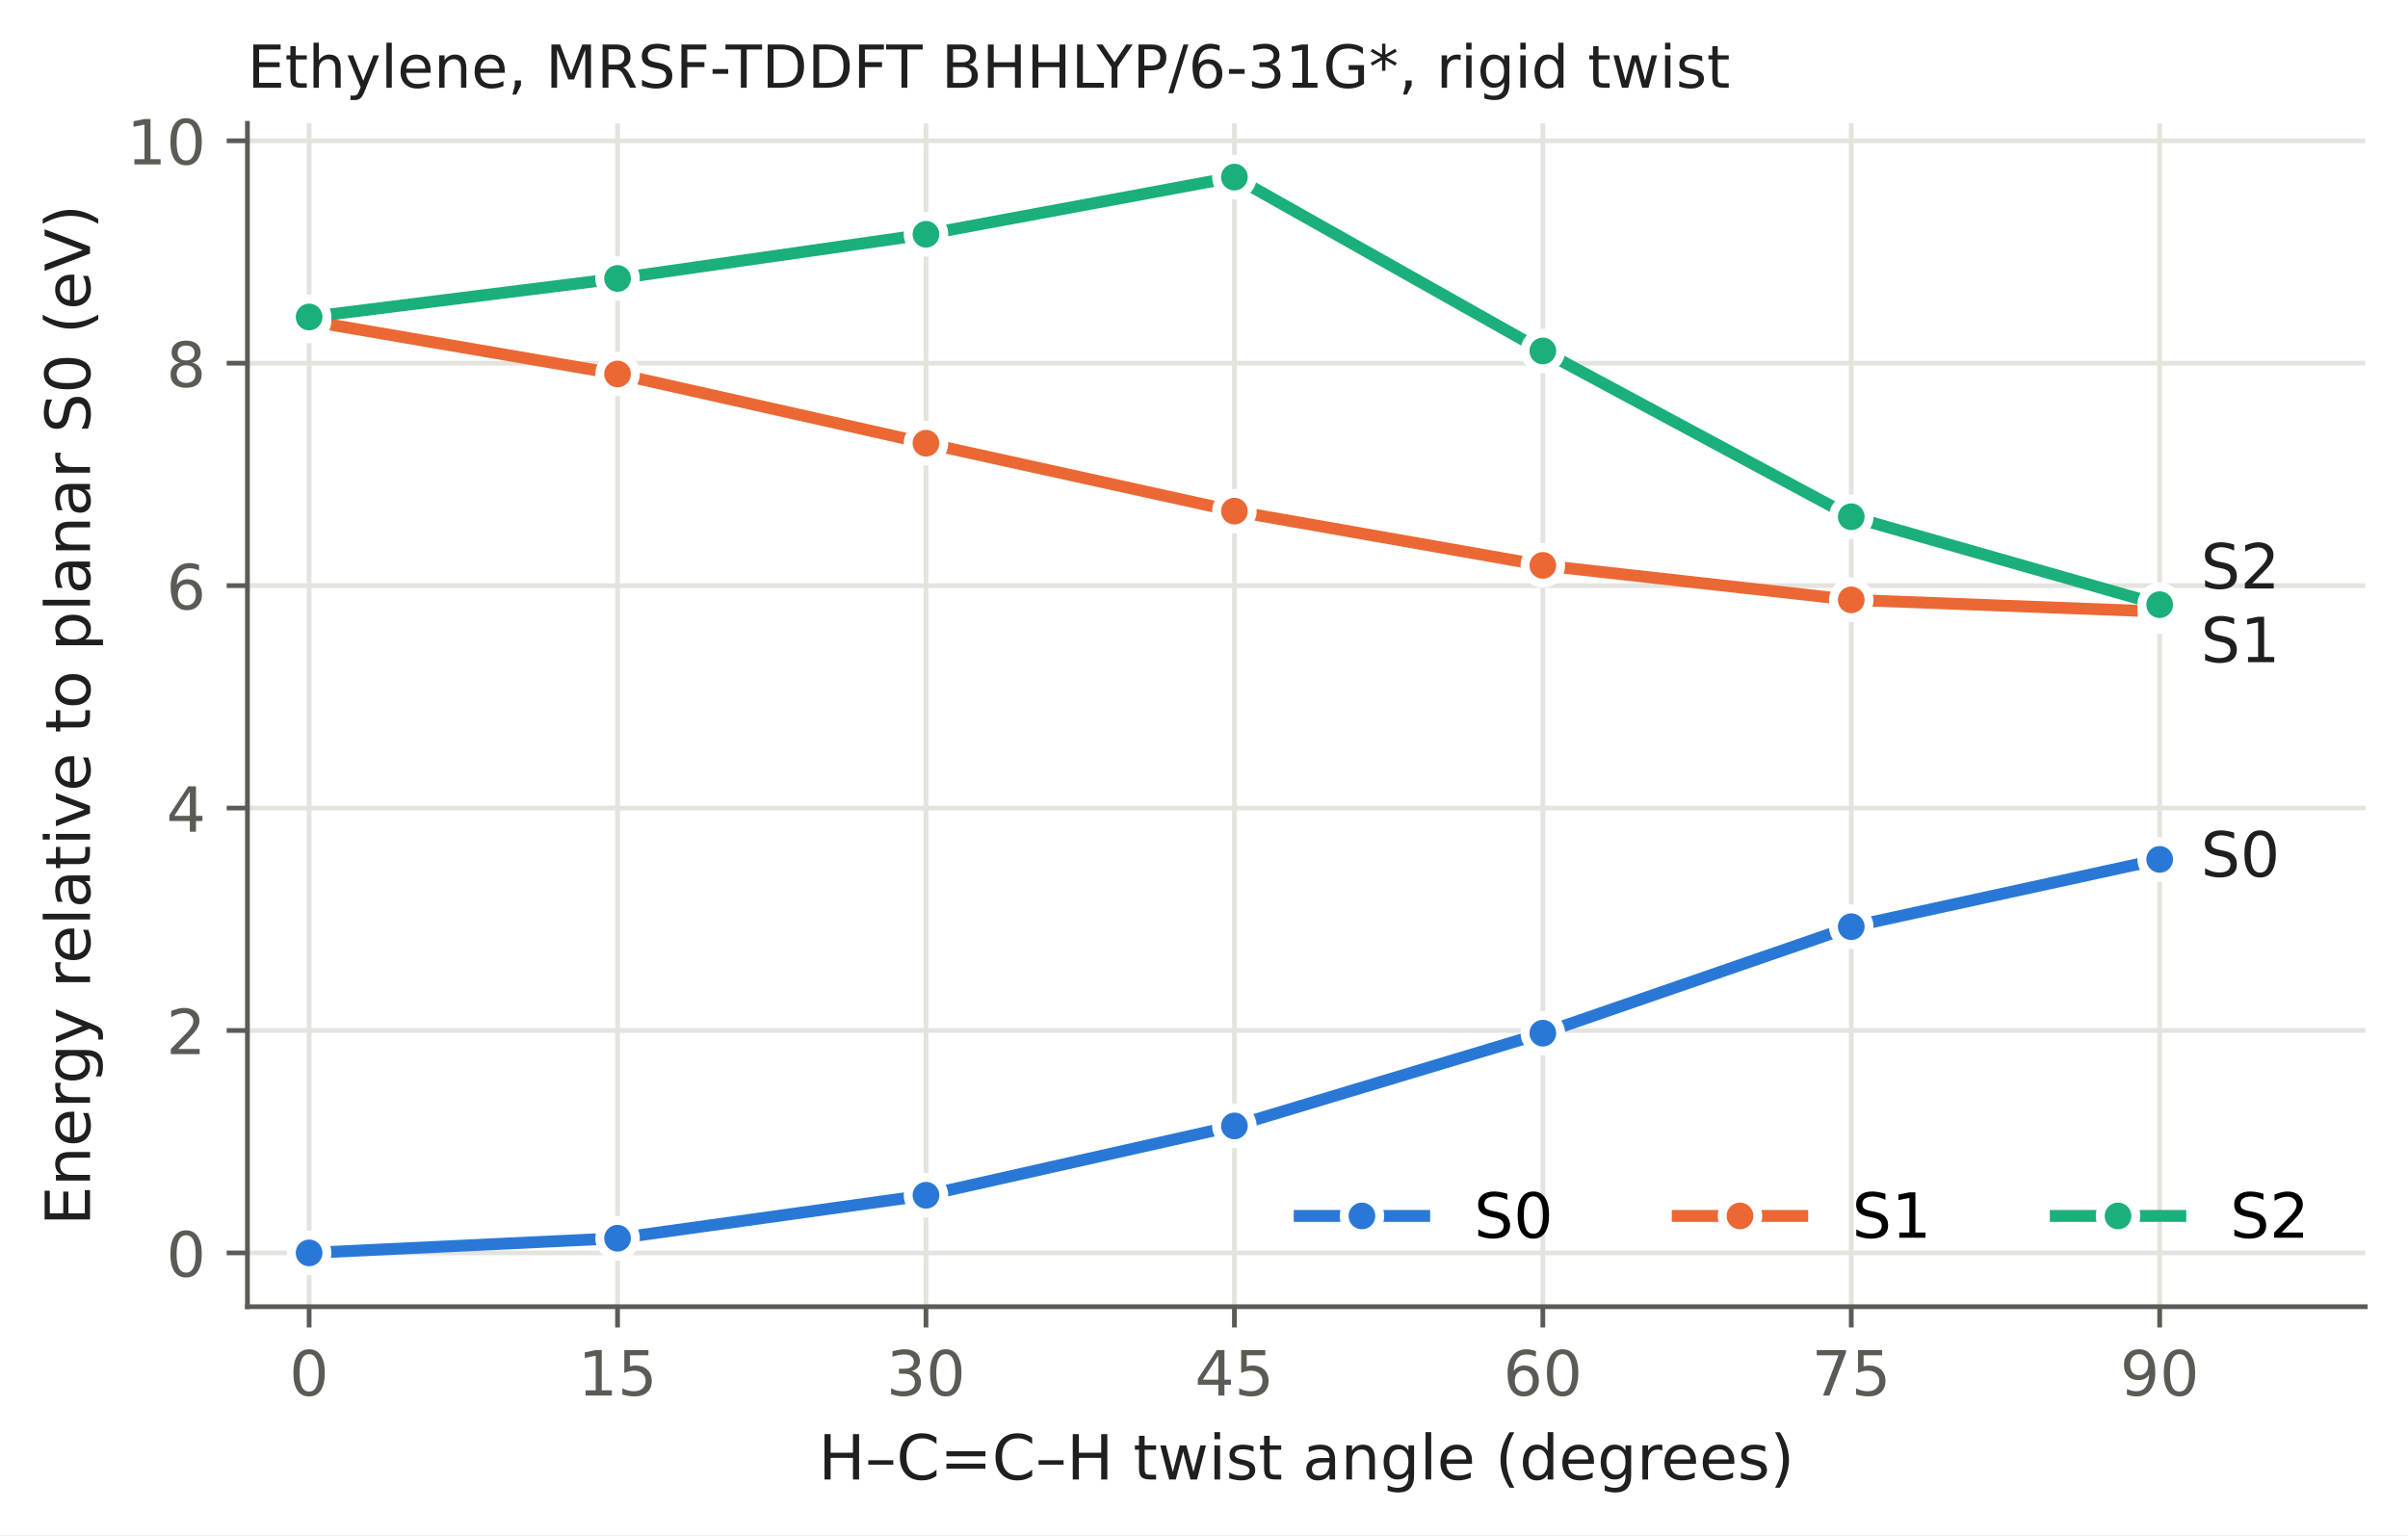
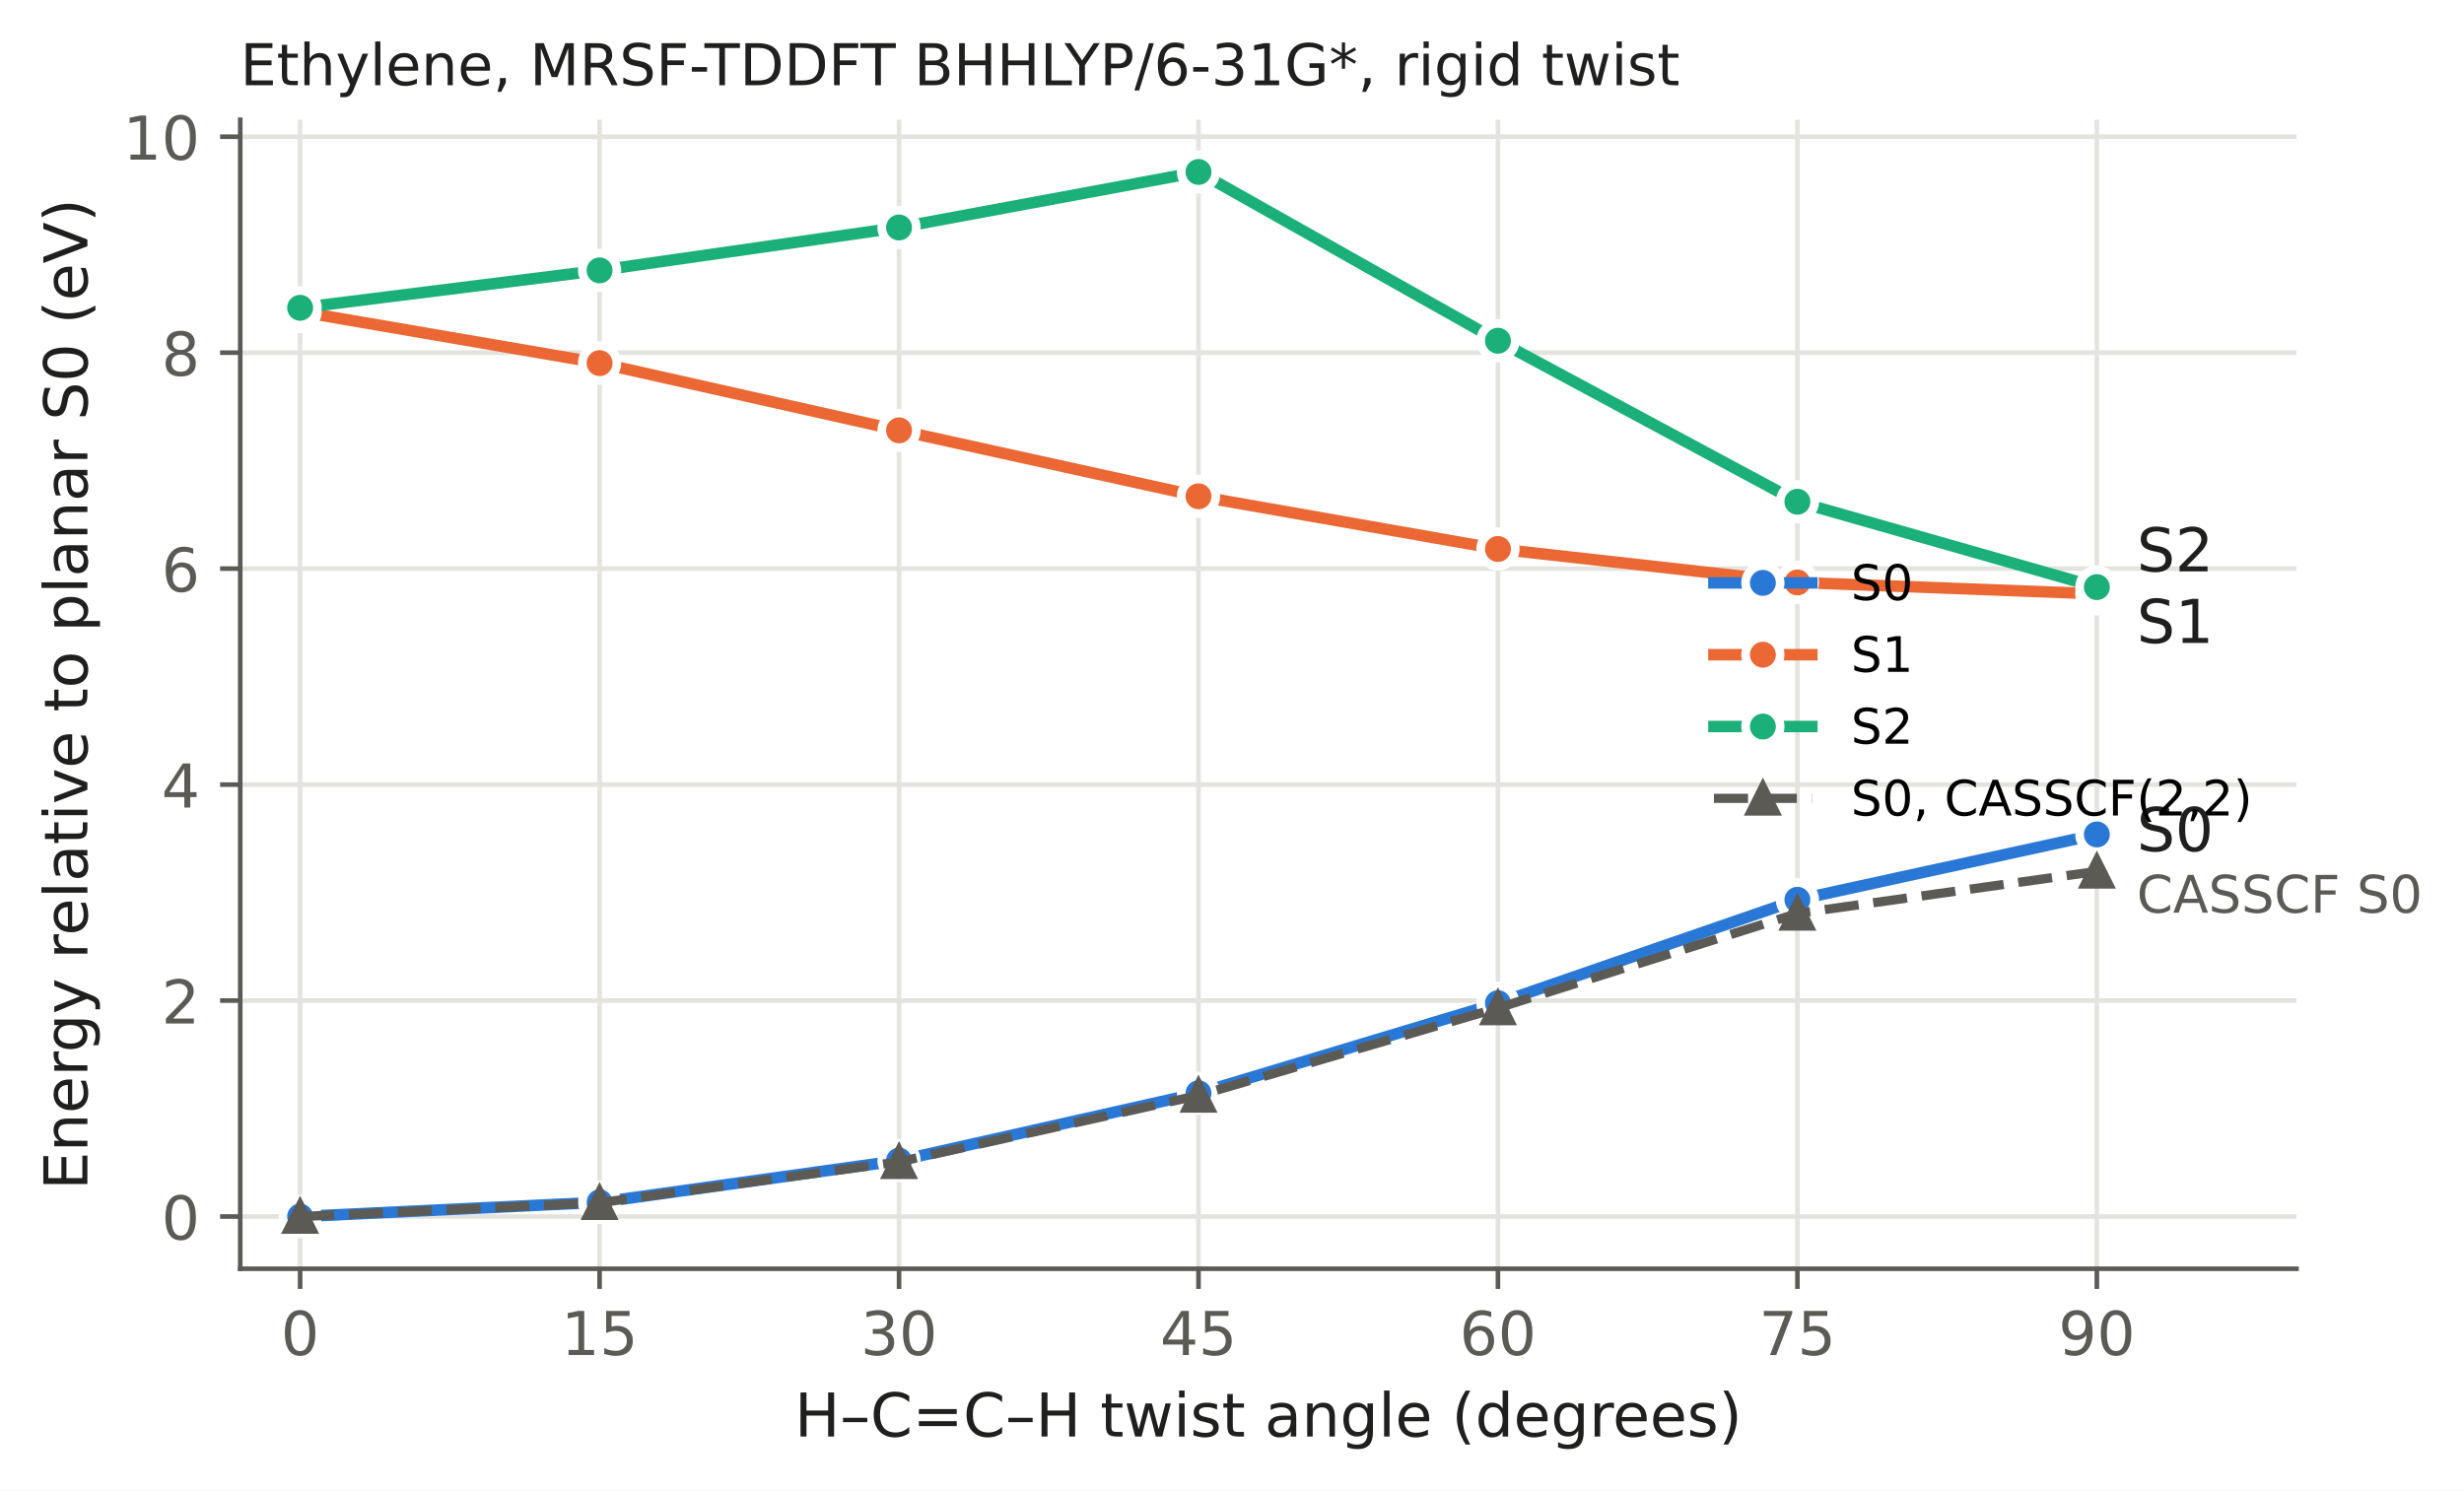
- <svg xmlns="http://www.w3.org/2000/svg" xmlns:xlink="http://www.w3.org/1999/xlink" width="406.043pt" height="258.906pt" viewBox="0 0 406.043 258.906" version="1.1">
+ <svg xmlns="http://www.w3.org/2000/svg" xmlns:xlink="http://www.w3.org/1999/xlink" width="427.935pt" height="258.906pt" viewBox="0 0 427.935 258.906" version="1.1">
  <defs>
    <style type="text/css">*{stroke-linejoin: round; stroke-linecap: butt}</style>
  </defs>
  <g id="figure_1">
    <g id="patch_1">
-       <path d="M 0 258.906  L 406.043 258.906  L 406.043 0  L 0 0  z " style="fill: #ffffff" />
+       <path d="M 0 258.906  L 427.935 258.906  L 427.935 0  L 0 0  z " style="fill: #ffffff" />
    </g>
    <g id="axes_1">
      <g id="patch_2">
        <path d="M 41.723 220.382  L 398.843 220.382  L 398.843 20.798  L 41.723 20.798  z " style="fill: #ffffff" />
      </g>
      <g id="matplotlib.axis_1">
        <g id="xtick_1">
          <g id="line2d_1">
-             <path d="M 52.125 220.382  L 52.125 20.798  " clip-path="url(#pebb0c993bb)" style="fill: none; stroke: #e4e3de; stroke-width: 0.8; stroke-linecap: square" />
+             <path d="M 52.125 220.382  L 52.125 20.798  " clip-path="url(#p4d88da8d4f)" style="fill: none; stroke: #e4e3de; stroke-width: 0.8; stroke-linecap: square" />
          </g>
          <g id="line2d_2">
            <defs>
-               <path id="m3ab6d90d49" d="M 0 0  L 0 3.5  " style="stroke: #5b5a55; stroke-width: 0.8" />
+               <path id="m3a9390540a" d="M 0 0  L 0 3.5  " style="stroke: #5b5a55; stroke-width: 0.8" />
            </defs>
            <g>
-               <use xlink:href="#m3ab6d90d49" x="52.125" y="220.382" style="fill: #5b5a55; stroke: #5b5a55; stroke-width: 0.8" />
+               <use xlink:href="#m3a9390540a" x="52.125" y="220.382" style="fill: #5b5a55; stroke: #5b5a55; stroke-width: 0.8" />
            </g>
          </g>
          <g id="text_1">
            <text style="font-size: 10.5px; font-family: 'DejaVu Sans', 'Bitstream Vera Sans', 'Computer Modern Sans Serif', 'Lucida Grande', 'Verdana', 'Geneva', 'Lucid', 'Arial', 'Helvetica', 'Avant Garde', sans-serif; text-anchor: middle; fill: #5b5a55" x="52.125" y="235.361" transform="rotate(-0 52.12483 235.3608)">0</text>
          </g>
        </g>
        <g id="xtick_2">
          <g id="line2d_3">
-             <path d="M 104.133 220.382  L 104.133 20.798  " clip-path="url(#pebb0c993bb)" style="fill: none; stroke: #e4e3de; stroke-width: 0.8; stroke-linecap: square" />
+             <path d="M 104.133 220.382  L 104.133 20.798  " clip-path="url(#p4d88da8d4f)" style="fill: none; stroke: #e4e3de; stroke-width: 0.8; stroke-linecap: square" />
          </g>
          <g id="line2d_4">
            <g>
-               <use xlink:href="#m3ab6d90d49" x="104.133" y="220.382" style="fill: #5b5a55; stroke: #5b5a55; stroke-width: 0.8" />
+               <use xlink:href="#m3a9390540a" x="104.133" y="220.382" style="fill: #5b5a55; stroke: #5b5a55; stroke-width: 0.8" />
            </g>
          </g>
          <g id="text_2">
            <text style="font-size: 10.5px; font-family: 'DejaVu Sans', 'Bitstream Vera Sans', 'Computer Modern Sans Serif', 'Lucida Grande', 'Verdana', 'Geneva', 'Lucid', 'Arial', 'Helvetica', 'Avant Garde', sans-serif; text-anchor: middle; fill: #5b5a55" x="104.133" y="235.361" transform="rotate(-0 104.1326 235.3608)">15</text>
          </g>
        </g>
        <g id="xtick_3">
          <g id="line2d_5">
-             <path d="M 156.14 220.382  L 156.14 20.798  " clip-path="url(#pebb0c993bb)" style="fill: none; stroke: #e4e3de; stroke-width: 0.8; stroke-linecap: square" />
+             <path d="M 156.14 220.382  L 156.14 20.798  " clip-path="url(#p4d88da8d4f)" style="fill: none; stroke: #e4e3de; stroke-width: 0.8; stroke-linecap: square" />
          </g>
          <g id="line2d_6">
            <g>
-               <use xlink:href="#m3ab6d90d49" x="156.14" y="220.382" style="fill: #5b5a55; stroke: #5b5a55; stroke-width: 0.8" />
+               <use xlink:href="#m3a9390540a" x="156.14" y="220.382" style="fill: #5b5a55; stroke: #5b5a55; stroke-width: 0.8" />
            </g>
          </g>
          <g id="text_3">
            <text style="font-size: 10.5px; font-family: 'DejaVu Sans', 'Bitstream Vera Sans', 'Computer Modern Sans Serif', 'Lucida Grande', 'Verdana', 'Geneva', 'Lucid', 'Arial', 'Helvetica', 'Avant Garde', sans-serif; text-anchor: middle; fill: #5b5a55" x="156.14" y="235.361" transform="rotate(-0 156.1404 235.3608)">30</text>
          </g>
        </g>
        <g id="xtick_4">
          <g id="line2d_7">
-             <path d="M 208.148 220.382  L 208.148 20.798  " clip-path="url(#pebb0c993bb)" style="fill: none; stroke: #e4e3de; stroke-width: 0.8; stroke-linecap: square" />
+             <path d="M 208.148 220.382  L 208.148 20.798  " clip-path="url(#p4d88da8d4f)" style="fill: none; stroke: #e4e3de; stroke-width: 0.8; stroke-linecap: square" />
          </g>
          <g id="line2d_8">
            <g>
-               <use xlink:href="#m3ab6d90d49" x="208.148" y="220.382" style="fill: #5b5a55; stroke: #5b5a55; stroke-width: 0.8" />
+               <use xlink:href="#m3a9390540a" x="208.148" y="220.382" style="fill: #5b5a55; stroke: #5b5a55; stroke-width: 0.8" />
            </g>
          </g>
          <g id="text_4">
            <text style="font-size: 10.5px; font-family: 'DejaVu Sans', 'Bitstream Vera Sans', 'Computer Modern Sans Serif', 'Lucida Grande', 'Verdana', 'Geneva', 'Lucid', 'Arial', 'Helvetica', 'Avant Garde', sans-serif; text-anchor: middle; fill: #5b5a55" x="208.148" y="235.361" transform="rotate(-0 208.1481 235.3608)">45</text>
          </g>
        </g>
        <g id="xtick_5">
          <g id="line2d_9">
-             <path d="M 260.156 220.382  L 260.156 20.798  " clip-path="url(#pebb0c993bb)" style="fill: none; stroke: #e4e3de; stroke-width: 0.8; stroke-linecap: square" />
+             <path d="M 260.156 220.382  L 260.156 20.798  " clip-path="url(#p4d88da8d4f)" style="fill: none; stroke: #e4e3de; stroke-width: 0.8; stroke-linecap: square" />
          </g>
          <g id="line2d_10">
            <g>
-               <use xlink:href="#m3ab6d90d49" x="260.156" y="220.382" style="fill: #5b5a55; stroke: #5b5a55; stroke-width: 0.8" />
+               <use xlink:href="#m3a9390540a" x="260.156" y="220.382" style="fill: #5b5a55; stroke: #5b5a55; stroke-width: 0.8" />
            </g>
          </g>
          <g id="text_5">
            <text style="font-size: 10.5px; font-family: 'DejaVu Sans', 'Bitstream Vera Sans', 'Computer Modern Sans Serif', 'Lucida Grande', 'Verdana', 'Geneva', 'Lucid', 'Arial', 'Helvetica', 'Avant Garde', sans-serif; text-anchor: middle; fill: #5b5a55" x="260.156" y="235.361" transform="rotate(-0 260.1559 235.3608)">60</text>
          </g>
        </g>
        <g id="xtick_6">
          <g id="line2d_11">
-             <path d="M 312.164 220.382  L 312.164 20.798  " clip-path="url(#pebb0c993bb)" style="fill: none; stroke: #e4e3de; stroke-width: 0.8; stroke-linecap: square" />
+             <path d="M 312.164 220.382  L 312.164 20.798  " clip-path="url(#p4d88da8d4f)" style="fill: none; stroke: #e4e3de; stroke-width: 0.8; stroke-linecap: square" />
          </g>
          <g id="line2d_12">
            <g>
-               <use xlink:href="#m3ab6d90d49" x="312.164" y="220.382" style="fill: #5b5a55; stroke: #5b5a55; stroke-width: 0.8" />
+               <use xlink:href="#m3a9390540a" x="312.164" y="220.382" style="fill: #5b5a55; stroke: #5b5a55; stroke-width: 0.8" />
            </g>
          </g>
          <g id="text_6">
            <text style="font-size: 10.5px; font-family: 'DejaVu Sans', 'Bitstream Vera Sans', 'Computer Modern Sans Serif', 'Lucida Grande', 'Verdana', 'Geneva', 'Lucid', 'Arial', 'Helvetica', 'Avant Garde', sans-serif; text-anchor: middle; fill: #5b5a55" x="312.164" y="235.361" transform="rotate(-0 312.1637 235.3608)">75</text>
          </g>
        </g>
        <g id="xtick_7">
          <g id="line2d_13">
-             <path d="M 364.171 220.382  L 364.171 20.798  " clip-path="url(#pebb0c993bb)" style="fill: none; stroke: #e4e3de; stroke-width: 0.8; stroke-linecap: square" />
+             <path d="M 364.171 220.382  L 364.171 20.798  " clip-path="url(#p4d88da8d4f)" style="fill: none; stroke: #e4e3de; stroke-width: 0.8; stroke-linecap: square" />
          </g>
          <g id="line2d_14">
            <g>
-               <use xlink:href="#m3ab6d90d49" x="364.171" y="220.382" style="fill: #5b5a55; stroke: #5b5a55; stroke-width: 0.8" />
+               <use xlink:href="#m3a9390540a" x="364.171" y="220.382" style="fill: #5b5a55; stroke: #5b5a55; stroke-width: 0.8" />
            </g>
          </g>
          <g id="text_7">
            <text style="font-size: 10.5px; font-family: 'DejaVu Sans', 'Bitstream Vera Sans', 'Computer Modern Sans Serif', 'Lucida Grande', 'Verdana', 'Geneva', 'Lucid', 'Arial', 'Helvetica', 'Avant Garde', sans-serif; text-anchor: middle; fill: #5b5a55" x="364.171" y="235.361" transform="rotate(-0 364.1714 235.3608)">90</text>
          </g>
        </g>
        <g id="text_8">
          <text style="font-size: 10.5px; font-family: 'DejaVu Sans', 'Bitstream Vera Sans', 'Computer Modern Sans Serif', 'Lucida Grande', 'Verdana', 'Geneva', 'Lucid', 'Arial', 'Helvetica', 'Avant Garde', sans-serif; text-anchor: middle; fill: #1f1f1e" x="220.283" y="249.523" transform="rotate(-0 220.2833 249.5228)">H–C=C–H twist angle (degrees)</text>
        </g>
      </g>
      <g id="matplotlib.axis_2">
        <g id="ytick_1">
          <g id="line2d_15">
-             <path d="M 41.723 211.31  L 398.843 211.31  " clip-path="url(#pebb0c993bb)" style="fill: none; stroke: #e4e3de; stroke-width: 0.8; stroke-linecap: square" />
+             <path d="M 41.723 211.31  L 398.843 211.31  " clip-path="url(#p4d88da8d4f)" style="fill: none; stroke: #e4e3de; stroke-width: 0.8; stroke-linecap: square" />
          </g>
          <g id="line2d_16">
            <defs>
-               <path id="m9dcf6c13ed" d="M 0 0  L -3.5 0  " style="stroke: #5b5a55; stroke-width: 0.8" />
+               <path id="m68ca006283" d="M 0 0  L -3.5 0  " style="stroke: #5b5a55; stroke-width: 0.8" />
            </defs>
            <g>
-               <use xlink:href="#m9dcf6c13ed" x="41.723" y="211.31" style="fill: #5b5a55; stroke: #5b5a55; stroke-width: 0.8" />
+               <use xlink:href="#m68ca006283" x="41.723" y="211.31" style="fill: #5b5a55; stroke: #5b5a55; stroke-width: 0.8" />
            </g>
          </g>
          <g id="text_9">
            <text style="font-size: 10.5px; font-family: 'DejaVu Sans', 'Bitstream Vera Sans', 'Computer Modern Sans Serif', 'Lucida Grande', 'Verdana', 'Geneva', 'Lucid', 'Arial', 'Helvetica', 'Avant Garde', sans-serif; text-anchor: end; fill: #5b5a55" x="34.723" y="215.3" transform="rotate(-0 34.72328 215.2996)">0</text>
          </g>
        </g>
        <g id="ytick_2">
          <g id="line2d_17">
-             <path d="M 41.723 173.797  L 398.843 173.797  " clip-path="url(#pebb0c993bb)" style="fill: none; stroke: #e4e3de; stroke-width: 0.8; stroke-linecap: square" />
+             <path d="M 41.723 173.797  L 398.843 173.797  " clip-path="url(#p4d88da8d4f)" style="fill: none; stroke: #e4e3de; stroke-width: 0.8; stroke-linecap: square" />
          </g>
          <g id="line2d_18">
            <g>
-               <use xlink:href="#m9dcf6c13ed" x="41.723" y="173.797" style="fill: #5b5a55; stroke: #5b5a55; stroke-width: 0.8" />
+               <use xlink:href="#m68ca006283" x="41.723" y="173.797" style="fill: #5b5a55; stroke: #5b5a55; stroke-width: 0.8" />
            </g>
          </g>
          <g id="text_10">
            <text style="font-size: 10.5px; font-family: 'DejaVu Sans', 'Bitstream Vera Sans', 'Computer Modern Sans Serif', 'Lucida Grande', 'Verdana', 'Geneva', 'Lucid', 'Arial', 'Helvetica', 'Avant Garde', sans-serif; text-anchor: end; fill: #5b5a55" x="34.723" y="177.786" transform="rotate(-0 34.72328 177.7862)">2</text>
          </g>
        </g>
        <g id="ytick_3">
          <g id="line2d_19">
-             <path d="M 41.723 136.284  L 398.843 136.284  " clip-path="url(#pebb0c993bb)" style="fill: none; stroke: #e4e3de; stroke-width: 0.8; stroke-linecap: square" />
+             <path d="M 41.723 136.284  L 398.843 136.284  " clip-path="url(#p4d88da8d4f)" style="fill: none; stroke: #e4e3de; stroke-width: 0.8; stroke-linecap: square" />
          </g>
          <g id="line2d_20">
            <g>
-               <use xlink:href="#m9dcf6c13ed" x="41.723" y="136.284" style="fill: #5b5a55; stroke: #5b5a55; stroke-width: 0.8" />
+               <use xlink:href="#m68ca006283" x="41.723" y="136.284" style="fill: #5b5a55; stroke: #5b5a55; stroke-width: 0.8" />
            </g>
          </g>
          <g id="text_11">
            <text style="font-size: 10.5px; font-family: 'DejaVu Sans', 'Bitstream Vera Sans', 'Computer Modern Sans Serif', 'Lucida Grande', 'Verdana', 'Geneva', 'Lucid', 'Arial', 'Helvetica', 'Avant Garde', sans-serif; text-anchor: end; fill: #5b5a55" x="34.723" y="140.273" transform="rotate(-0 34.72328 140.2727)">4</text>
          </g>
        </g>
        <g id="ytick_4">
          <g id="line2d_21">
-             <path d="M 41.723 98.77  L 398.843 98.77  " clip-path="url(#pebb0c993bb)" style="fill: none; stroke: #e4e3de; stroke-width: 0.8; stroke-linecap: square" />
+             <path d="M 41.723 98.77  L 398.843 98.77  " clip-path="url(#p4d88da8d4f)" style="fill: none; stroke: #e4e3de; stroke-width: 0.8; stroke-linecap: square" />
          </g>
          <g id="line2d_22">
            <g>
-               <use xlink:href="#m9dcf6c13ed" x="41.723" y="98.77" style="fill: #5b5a55; stroke: #5b5a55; stroke-width: 0.8" />
+               <use xlink:href="#m68ca006283" x="41.723" y="98.77" style="fill: #5b5a55; stroke: #5b5a55; stroke-width: 0.8" />
            </g>
          </g>
          <g id="text_12">
            <text style="font-size: 10.5px; font-family: 'DejaVu Sans', 'Bitstream Vera Sans', 'Computer Modern Sans Serif', 'Lucida Grande', 'Verdana', 'Geneva', 'Lucid', 'Arial', 'Helvetica', 'Avant Garde', sans-serif; text-anchor: end; fill: #5b5a55" x="34.723" y="102.759" transform="rotate(-0 34.72328 102.7592)">6</text>
          </g>
        </g>
        <g id="ytick_5">
          <g id="line2d_23">
-             <path d="M 41.723 61.257  L 398.843 61.257  " clip-path="url(#pebb0c993bb)" style="fill: none; stroke: #e4e3de; stroke-width: 0.8; stroke-linecap: square" />
+             <path d="M 41.723 61.257  L 398.843 61.257  " clip-path="url(#p4d88da8d4f)" style="fill: none; stroke: #e4e3de; stroke-width: 0.8; stroke-linecap: square" />
          </g>
          <g id="line2d_24">
            <g>
-               <use xlink:href="#m9dcf6c13ed" x="41.723" y="61.257" style="fill: #5b5a55; stroke: #5b5a55; stroke-width: 0.8" />
+               <use xlink:href="#m68ca006283" x="41.723" y="61.257" style="fill: #5b5a55; stroke: #5b5a55; stroke-width: 0.8" />
            </g>
          </g>
          <g id="text_13">
            <text style="font-size: 10.5px; font-family: 'DejaVu Sans', 'Bitstream Vera Sans', 'Computer Modern Sans Serif', 'Lucida Grande', 'Verdana', 'Geneva', 'Lucid', 'Arial', 'Helvetica', 'Avant Garde', sans-serif; text-anchor: end; fill: #5b5a55" x="34.723" y="65.246" transform="rotate(-0 34.72328 65.24577)">8</text>
          </g>
        </g>
        <g id="ytick_6">
          <g id="line2d_25">
-             <path d="M 41.723 23.743  L 398.843 23.743  " clip-path="url(#pebb0c993bb)" style="fill: none; stroke: #e4e3de; stroke-width: 0.8; stroke-linecap: square" />
+             <path d="M 41.723 23.743  L 398.843 23.743  " clip-path="url(#p4d88da8d4f)" style="fill: none; stroke: #e4e3de; stroke-width: 0.8; stroke-linecap: square" />
          </g>
          <g id="line2d_26">
            <g>
-               <use xlink:href="#m9dcf6c13ed" x="41.723" y="23.743" style="fill: #5b5a55; stroke: #5b5a55; stroke-width: 0.8" />
+               <use xlink:href="#m68ca006283" x="41.723" y="23.743" style="fill: #5b5a55; stroke: #5b5a55; stroke-width: 0.8" />
            </g>
          </g>
          <g id="text_14">
            <text style="font-size: 10.5px; font-family: 'DejaVu Sans', 'Bitstream Vera Sans', 'Computer Modern Sans Serif', 'Lucida Grande', 'Verdana', 'Geneva', 'Lucid', 'Arial', 'Helvetica', 'Avant Garde', sans-serif; text-anchor: end; fill: #5b5a55" x="34.723" y="27.732" transform="rotate(-0 34.72328 27.73231)">10</text>
          </g>
        </g>
        <g id="text_15">
          <text style="font-size: 10.5px; font-family: 'DejaVu Sans', 'Bitstream Vera Sans', 'Computer Modern Sans Serif', 'Lucida Grande', 'Verdana', 'Geneva', 'Lucid', 'Arial', 'Helvetica', 'Avant Garde', sans-serif; text-anchor: middle; fill: #1f1f1e" x="15.178" y="120.59" transform="rotate(-90 15.17836 120.5904)">Energy relative to planar S0 (eV)</text>
        </g>
      </g>
      <g id="line2d_27">
-         <path d="M 52.125 211.31  L 104.133 208.838  L 156.14 201.587  L 208.148 189.895  L 260.156 174.248  L 312.164 156.291  L 364.171 144.943  " clip-path="url(#pebb0c993bb)" style="fill: none; stroke: #2a78d6; stroke-width: 2; stroke-linecap: square" />
+         <path d="M 52.125 211.31  L 104.133 208.838  L 156.14 201.587  L 208.148 189.895  L 260.156 174.248  L 312.164 156.291  L 364.171 144.943  " clip-path="url(#p4d88da8d4f)" style="fill: none; stroke: #2a78d6; stroke-width: 2; stroke-linecap: square" />
        <defs>
-           <path id="m8911233e7a" d="M 0 3  C 0.796 3 1.559 2.684 2.121 2.121  C 2.684 1.559 3 0.796 3 0  C 3 -0.796 2.684 -1.559 2.121 -2.121  C 1.559 -2.684 0.796 -3 0 -3  C -0.796 -3 -1.559 -2.684 -2.121 -2.121  C -2.684 -1.559 -3 -0.796 -3 0  C -3 0.796 -2.684 1.559 -2.121 2.121  C -1.559 2.684 -0.796 3 0 3  z " style="stroke: #ffffff; stroke-width: 1.5" />
+           <path id="me220d3ba60" d="M 0 3  C 0.796 3 1.559 2.684 2.121 2.121  C 2.684 1.559 3 0.796 3 0  C 3 -0.796 2.684 -1.559 2.121 -2.121  C 1.559 -2.684 0.796 -3 0 -3  C -0.796 -3 -1.559 -2.684 -2.121 -2.121  C -2.684 -1.559 -3 -0.796 -3 0  C -3 0.796 -2.684 1.559 -2.121 2.121  C -1.559 2.684 -0.796 3 0 3  z " style="stroke: #ffffff; stroke-width: 1.5" />
        </defs>
-         <g clip-path="url(#pebb0c993bb)">
-           <use xlink:href="#m8911233e7a" x="52.125" y="211.31" style="fill: #2a78d6; stroke: #ffffff; stroke-width: 1.5" />
-           <use xlink:href="#m8911233e7a" x="104.133" y="208.838" style="fill: #2a78d6; stroke: #ffffff; stroke-width: 1.5" />
-           <use xlink:href="#m8911233e7a" x="156.14" y="201.587" style="fill: #2a78d6; stroke: #ffffff; stroke-width: 1.5" />
-           <use xlink:href="#m8911233e7a" x="208.148" y="189.895" style="fill: #2a78d6; stroke: #ffffff; stroke-width: 1.5" />
-           <use xlink:href="#m8911233e7a" x="260.156" y="174.248" style="fill: #2a78d6; stroke: #ffffff; stroke-width: 1.5" />
-           <use xlink:href="#m8911233e7a" x="312.164" y="156.291" style="fill: #2a78d6; stroke: #ffffff; stroke-width: 1.5" />
-           <use xlink:href="#m8911233e7a" x="364.171" y="144.943" style="fill: #2a78d6; stroke: #ffffff; stroke-width: 1.5" />
+         <g clip-path="url(#p4d88da8d4f)">
+           <use xlink:href="#me220d3ba60" x="52.125" y="211.31" style="fill: #2a78d6; stroke: #ffffff; stroke-width: 1.5" />
+           <use xlink:href="#me220d3ba60" x="104.133" y="208.838" style="fill: #2a78d6; stroke: #ffffff; stroke-width: 1.5" />
+           <use xlink:href="#me220d3ba60" x="156.14" y="201.587" style="fill: #2a78d6; stroke: #ffffff; stroke-width: 1.5" />
+           <use xlink:href="#me220d3ba60" x="208.148" y="189.895" style="fill: #2a78d6; stroke: #ffffff; stroke-width: 1.5" />
+           <use xlink:href="#me220d3ba60" x="260.156" y="174.248" style="fill: #2a78d6; stroke: #ffffff; stroke-width: 1.5" />
+           <use xlink:href="#me220d3ba60" x="312.164" y="156.291" style="fill: #2a78d6; stroke: #ffffff; stroke-width: 1.5" />
+           <use xlink:href="#me220d3ba60" x="364.171" y="144.943" style="fill: #2a78d6; stroke: #ffffff; stroke-width: 1.5" />
        </g>
      </g>
      <g id="line2d_28">
-         <path d="M 52.125 54.138  L 104.133 63.072  L 156.14 74.754  L 208.148 86.204  L 260.156 95.357  L 312.164 101.171  L 364.171 103.153  " clip-path="url(#pebb0c993bb)" style="fill: none; stroke: #eb6834; stroke-width: 2; stroke-linecap: square" />
+         <path d="M 52.125 54.138  L 104.133 63.072  L 156.14 74.754  L 208.148 86.204  L 260.156 95.357  L 312.164 101.171  L 364.171 103.153  " clip-path="url(#p4d88da8d4f)" style="fill: none; stroke: #eb6834; stroke-width: 2; stroke-linecap: square" />
        <defs>
-           <path id="me9dcf2752e" d="M 0 3  C 0.796 3 1.559 2.684 2.121 2.121  C 2.684 1.559 3 0.796 3 0  C 3 -0.796 2.684 -1.559 2.121 -2.121  C 1.559 -2.684 0.796 -3 0 -3  C -0.796 -3 -1.559 -2.684 -2.121 -2.121  C -2.684 -1.559 -3 -0.796 -3 0  C -3 0.796 -2.684 1.559 -2.121 2.121  C -1.559 2.684 -0.796 3 0 3  z " style="stroke: #ffffff; stroke-width: 1.5" />
+           <path id="m349ff41977" d="M 0 3  C 0.796 3 1.559 2.684 2.121 2.121  C 2.684 1.559 3 0.796 3 0  C 3 -0.796 2.684 -1.559 2.121 -2.121  C 1.559 -2.684 0.796 -3 0 -3  C -0.796 -3 -1.559 -2.684 -2.121 -2.121  C -2.684 -1.559 -3 -0.796 -3 0  C -3 0.796 -2.684 1.559 -2.121 2.121  C -1.559 2.684 -0.796 3 0 3  z " style="stroke: #ffffff; stroke-width: 1.5" />
        </defs>
-         <g clip-path="url(#pebb0c993bb)">
-           <use xlink:href="#me9dcf2752e" x="52.125" y="54.138" style="fill: #eb6834; stroke: #ffffff; stroke-width: 1.5" />
-           <use xlink:href="#me9dcf2752e" x="104.133" y="63.072" style="fill: #eb6834; stroke: #ffffff; stroke-width: 1.5" />
-           <use xlink:href="#me9dcf2752e" x="156.14" y="74.754" style="fill: #eb6834; stroke: #ffffff; stroke-width: 1.5" />
-           <use xlink:href="#me9dcf2752e" x="208.148" y="86.204" style="fill: #eb6834; stroke: #ffffff; stroke-width: 1.5" />
-           <use xlink:href="#me9dcf2752e" x="260.156" y="95.357" style="fill: #eb6834; stroke: #ffffff; stroke-width: 1.5" />
-           <use xlink:href="#me9dcf2752e" x="312.164" y="101.171" style="fill: #eb6834; stroke: #ffffff; stroke-width: 1.5" />
-           <use xlink:href="#me9dcf2752e" x="364.171" y="103.153" style="fill: #eb6834; stroke: #ffffff; stroke-width: 1.5" />
+         <g clip-path="url(#p4d88da8d4f)">
+           <use xlink:href="#m349ff41977" x="52.125" y="54.138" style="fill: #eb6834; stroke: #ffffff; stroke-width: 1.5" />
+           <use xlink:href="#m349ff41977" x="104.133" y="63.072" style="fill: #eb6834; stroke: #ffffff; stroke-width: 1.5" />
+           <use xlink:href="#m349ff41977" x="156.14" y="74.754" style="fill: #eb6834; stroke: #ffffff; stroke-width: 1.5" />
+           <use xlink:href="#m349ff41977" x="208.148" y="86.204" style="fill: #eb6834; stroke: #ffffff; stroke-width: 1.5" />
+           <use xlink:href="#m349ff41977" x="260.156" y="95.357" style="fill: #eb6834; stroke: #ffffff; stroke-width: 1.5" />
+           <use xlink:href="#m349ff41977" x="312.164" y="101.171" style="fill: #eb6834; stroke: #ffffff; stroke-width: 1.5" />
+           <use xlink:href="#m349ff41977" x="364.171" y="103.153" style="fill: #eb6834; stroke: #ffffff; stroke-width: 1.5" />
        </g>
      </g>
      <g id="line2d_29">
-         <path d="M 52.125 53.466  L 104.133 46.966  L 156.14 39.516  L 208.148 29.87  L 260.156 59.187  L 312.164 87.151  L 364.171 101.98  " clip-path="url(#pebb0c993bb)" style="fill: none; stroke: #1baf7a; stroke-width: 2; stroke-linecap: square" />
+         <path d="M 52.125 53.466  L 104.133 46.966  L 156.14 39.516  L 208.148 29.87  L 260.156 59.187  L 312.164 87.151  L 364.171 101.98  " clip-path="url(#p4d88da8d4f)" style="fill: none; stroke: #1baf7a; stroke-width: 2; stroke-linecap: square" />
        <defs>
-           <path id="m46a4a5fdee" d="M 0 3  C 0.796 3 1.559 2.684 2.121 2.121  C 2.684 1.559 3 0.796 3 0  C 3 -0.796 2.684 -1.559 2.121 -2.121  C 1.559 -2.684 0.796 -3 0 -3  C -0.796 -3 -1.559 -2.684 -2.121 -2.121  C -2.684 -1.559 -3 -0.796 -3 0  C -3 0.796 -2.684 1.559 -2.121 2.121  C -1.559 2.684 -0.796 3 0 3  z " style="stroke: #ffffff; stroke-width: 1.5" />
+           <path id="m938d4fc9d1" d="M 0 3  C 0.796 3 1.559 2.684 2.121 2.121  C 2.684 1.559 3 0.796 3 0  C 3 -0.796 2.684 -1.559 2.121 -2.121  C 1.559 -2.684 0.796 -3 0 -3  C -0.796 -3 -1.559 -2.684 -2.121 -2.121  C -2.684 -1.559 -3 -0.796 -3 0  C -3 0.796 -2.684 1.559 -2.121 2.121  C -1.559 2.684 -0.796 3 0 3  z " style="stroke: #ffffff; stroke-width: 1.5" />
        </defs>
-         <g clip-path="url(#pebb0c993bb)">
-           <use xlink:href="#m46a4a5fdee" x="52.125" y="53.466" style="fill: #1baf7a; stroke: #ffffff; stroke-width: 1.5" />
-           <use xlink:href="#m46a4a5fdee" x="104.133" y="46.966" style="fill: #1baf7a; stroke: #ffffff; stroke-width: 1.5" />
-           <use xlink:href="#m46a4a5fdee" x="156.14" y="39.516" style="fill: #1baf7a; stroke: #ffffff; stroke-width: 1.5" />
-           <use xlink:href="#m46a4a5fdee" x="208.148" y="29.87" style="fill: #1baf7a; stroke: #ffffff; stroke-width: 1.5" />
-           <use xlink:href="#m46a4a5fdee" x="260.156" y="59.187" style="fill: #1baf7a; stroke: #ffffff; stroke-width: 1.5" />
-           <use xlink:href="#m46a4a5fdee" x="312.164" y="87.151" style="fill: #1baf7a; stroke: #ffffff; stroke-width: 1.5" />
-           <use xlink:href="#m46a4a5fdee" x="364.171" y="101.98" style="fill: #1baf7a; stroke: #ffffff; stroke-width: 1.5" />
+         <g clip-path="url(#p4d88da8d4f)">
+           <use xlink:href="#m938d4fc9d1" x="52.125" y="53.466" style="fill: #1baf7a; stroke: #ffffff; stroke-width: 1.5" />
+           <use xlink:href="#m938d4fc9d1" x="104.133" y="46.966" style="fill: #1baf7a; stroke: #ffffff; stroke-width: 1.5" />
+           <use xlink:href="#m938d4fc9d1" x="156.14" y="39.516" style="fill: #1baf7a; stroke: #ffffff; stroke-width: 1.5" />
+           <use xlink:href="#m938d4fc9d1" x="208.148" y="29.87" style="fill: #1baf7a; stroke: #ffffff; stroke-width: 1.5" />
+           <use xlink:href="#m938d4fc9d1" x="260.156" y="59.187" style="fill: #1baf7a; stroke: #ffffff; stroke-width: 1.5" />
+           <use xlink:href="#m938d4fc9d1" x="312.164" y="87.151" style="fill: #1baf7a; stroke: #ffffff; stroke-width: 1.5" />
+           <use xlink:href="#m938d4fc9d1" x="364.171" y="101.98" style="fill: #1baf7a; stroke: #ffffff; stroke-width: 1.5" />
+         </g>
+       </g>
+       <g id="line2d_30">
+         <path d="M 52.125 211.31  L 104.133 208.915  L 156.14 201.808  L 208.148 190.279  L 260.156 175.093  L 312.164 158.661  L 364.171 151.357  " clip-path="url(#p4d88da8d4f)" style="fill: none; stroke-dasharray: 5.92,2.56; stroke-dashoffset: 0; stroke: #5b5a55; stroke-width: 1.6" />
+         <defs>
+           <path id="mf45c37088a" d="M 0 -2.5  L -2.5 2.5  L 2.5 2.5  z " style="stroke: #5b5a55; stroke-linejoin: miter" />
+         </defs>
+         <g clip-path="url(#p4d88da8d4f)">
+           <use xlink:href="#mf45c37088a" x="52.125" y="211.31" style="fill: #5b5a55; stroke: #5b5a55; stroke-linejoin: miter" />
+           <use xlink:href="#mf45c37088a" x="104.133" y="208.915" style="fill: #5b5a55; stroke: #5b5a55; stroke-linejoin: miter" />
+           <use xlink:href="#mf45c37088a" x="156.14" y="201.808" style="fill: #5b5a55; stroke: #5b5a55; stroke-linejoin: miter" />
+           <use xlink:href="#mf45c37088a" x="208.148" y="190.279" style="fill: #5b5a55; stroke: #5b5a55; stroke-linejoin: miter" />
+           <use xlink:href="#mf45c37088a" x="260.156" y="175.093" style="fill: #5b5a55; stroke: #5b5a55; stroke-linejoin: miter" />
+           <use xlink:href="#mf45c37088a" x="312.164" y="158.661" style="fill: #5b5a55; stroke: #5b5a55; stroke-linejoin: miter" />
+           <use xlink:href="#mf45c37088a" x="364.171" y="151.357" style="fill: #5b5a55; stroke: #5b5a55; stroke-linejoin: miter" />
        </g>
      </g>
      <g id="patch_3">
        <path d="M 41.723 220.382  L 41.723 20.798  " style="fill: none; stroke: #5b5a55; stroke-width: 0.8; stroke-linejoin: miter; stroke-linecap: square" />
      </g>
      <g id="patch_4">
        <path d="M 41.723 220.382  L 398.843 220.382  " style="fill: none; stroke: #5b5a55; stroke-width: 0.8; stroke-linejoin: miter; stroke-linecap: square" />
      </g>
      <g id="text_16">
        <text style="font-size: 10.5px; font-family: 'DejaVu Sans', 'Bitstream Vera Sans', 'Computer Modern Sans Serif', 'Lucida Grande', 'Verdana', 'Geneva', 'Lucid', 'Arial', 'Helvetica', 'Avant Garde', sans-serif; text-anchor: start; fill: #1f1f1e" x="371.106" y="147.841" transform="rotate(-0 371.1058 147.8406)">S0</text>
      </g>
      <g id="text_17">
        <text style="font-size: 10.5px; font-family: 'DejaVu Sans', 'Bitstream Vera Sans', 'Computer Modern Sans Serif', 'Lucida Grande', 'Verdana', 'Geneva', 'Lucid', 'Arial', 'Helvetica', 'Avant Garde', sans-serif; text-anchor: start; fill: #1f1f1e" x="371.106" y="111.677" transform="rotate(-0 371.1058 111.6769)">S1</text>
      </g>
      <g id="text_18">
        <text style="font-size: 10.5px; font-family: 'DejaVu Sans', 'Bitstream Vera Sans', 'Computer Modern Sans Serif', 'Lucida Grande', 'Verdana', 'Geneva', 'Lucid', 'Arial', 'Helvetica', 'Avant Garde', sans-serif; text-anchor: start; fill: #1f1f1e" x="371.106" y="99.251" transform="rotate(-0 371.1058 99.25053)">S2</text>
      </g>
      <g id="text_19">
+         <text style="font-size: 9px; font-family: 'DejaVu Sans', 'Bitstream Vera Sans', 'Computer Modern Sans Serif', 'Lucida Grande', 'Verdana', 'Geneva', 'Lucid', 'Arial', 'Helvetica', 'Avant Garde', sans-serif; text-anchor: start; fill: #5b5a55" x="371.106" y="158.529" transform="rotate(-0 371.1058 158.5292)">CASSCF S0</text>
+       </g>
+       <g id="text_20">
        <text style="font-size: 10px; font-family: 'DejaVu Sans', 'Bitstream Vera Sans', 'Computer Modern Sans Serif', 'Lucida Grande', 'Verdana', 'Geneva', 'Lucid', 'Arial', 'Helvetica', 'Avant Garde', sans-serif; text-anchor: start; fill: #1f1f1e" x="41.723" y="14.798" transform="rotate(-0 41.72328 14.79844)">Ethylene, MRSF-TDDFT BHHLYP/6-31G*, rigid twist</text>
      </g>
      <g id="legend_1">
-         <g id="line2d_30">
-           <path d="M 219.154 205.074  L 229.654 205.074  L 240.154 205.074  " style="fill: none; stroke: #2a78d6; stroke-width: 2; stroke-linecap: square" />
+         <g id="line2d_31">
+           <path d="M 297.669 101.246  L 306.169 101.246  L 314.669 101.246  " style="fill: none; stroke: #2a78d6; stroke-width: 2; stroke-linecap: square" />
          <g>
-             <use xlink:href="#m8911233e7a" x="229.654" y="205.074" style="fill: #2a78d6; stroke: #ffffff; stroke-width: 1.5" />
-           </g>
-         </g>
-         <g id="text_20">
-           <text style="font-size: 10.5px; font-family: 'DejaVu Sans', 'Bitstream Vera Sans', 'Computer Modern Sans Serif', 'Lucida Grande', 'Verdana', 'Geneva', 'Lucid', 'Arial', 'Helvetica', 'Avant Garde', sans-serif; text-anchor: start" x="248.554" y="208.749" transform="rotate(-0 248.5538 208.7488)">S0</text>
-         </g>
-         <g id="line2d_31">
-           <path d="M 282.9 205.074  L 293.4 205.074  L 303.9 205.074  " style="fill: none; stroke: #eb6834; stroke-width: 2; stroke-linecap: square" />
+             <use xlink:href="#me220d3ba60" x="306.169" y="101.246" style="fill: #2a78d6; stroke: #ffffff; stroke-width: 1.5" />
+           </g>
+         </g>
+         <g id="text_21">
+           <text style="font-size: 8.5px; font-family: 'DejaVu Sans', 'Bitstream Vera Sans', 'Computer Modern Sans Serif', 'Lucida Grande', 'Verdana', 'Geneva', 'Lucid', 'Arial', 'Helvetica', 'Avant Garde', sans-serif; text-anchor: start" x="321.469" y="104.221" transform="rotate(-0 321.4694 104.2213)">S0</text>
+         </g>
+         <g id="line2d_32">
+           <path d="M 297.669 113.723  L 306.169 113.723  L 314.669 113.723  " style="fill: none; stroke: #eb6834; stroke-width: 2; stroke-linecap: square" />
          <g>
-             <use xlink:href="#me9dcf2752e" x="293.4" y="205.074" style="fill: #eb6834; stroke: #ffffff; stroke-width: 1.5" />
-           </g>
-         </g>
-         <g id="text_21">
-           <text style="font-size: 10.5px; font-family: 'DejaVu Sans', 'Bitstream Vera Sans', 'Computer Modern Sans Serif', 'Lucida Grande', 'Verdana', 'Geneva', 'Lucid', 'Arial', 'Helvetica', 'Avant Garde', sans-serif; text-anchor: start" x="312.3" y="208.749" transform="rotate(-0 312.3003 208.7488)">S1</text>
-         </g>
-         <g id="line2d_32">
-           <path d="M 346.647 205.074  L 357.147 205.074  L 367.647 205.074  " style="fill: none; stroke: #1baf7a; stroke-width: 2; stroke-linecap: square" />
+             <use xlink:href="#m349ff41977" x="306.169" y="113.723" style="fill: #eb6834; stroke: #ffffff; stroke-width: 1.5" />
+           </g>
+         </g>
+         <g id="text_22">
+           <text style="font-size: 8.5px; font-family: 'DejaVu Sans', 'Bitstream Vera Sans', 'Computer Modern Sans Serif', 'Lucida Grande', 'Verdana', 'Geneva', 'Lucid', 'Arial', 'Helvetica', 'Avant Garde', sans-serif; text-anchor: start" x="321.469" y="116.698" transform="rotate(-0 321.4694 116.6977)">S1</text>
+         </g>
+         <g id="line2d_33">
+           <path d="M 297.669 126.199  L 306.169 126.199  L 314.669 126.199  " style="fill: none; stroke: #1baf7a; stroke-width: 2; stroke-linecap: square" />
          <g>
-             <use xlink:href="#m46a4a5fdee" x="357.147" y="205.074" style="fill: #1baf7a; stroke: #ffffff; stroke-width: 1.5" />
-           </g>
-         </g>
-         <g id="text_22">
-           <text style="font-size: 10.5px; font-family: 'DejaVu Sans', 'Bitstream Vera Sans', 'Computer Modern Sans Serif', 'Lucida Grande', 'Verdana', 'Geneva', 'Lucid', 'Arial', 'Helvetica', 'Avant Garde', sans-serif; text-anchor: start" x="376.047" y="208.749" transform="rotate(-0 376.0468 208.7488)">S2</text>
+             <use xlink:href="#m938d4fc9d1" x="306.169" y="126.199" style="fill: #1baf7a; stroke: #ffffff; stroke-width: 1.5" />
+           </g>
+         </g>
+         <g id="text_23">
+           <text style="font-size: 8.5px; font-family: 'DejaVu Sans', 'Bitstream Vera Sans', 'Computer Modern Sans Serif', 'Lucida Grande', 'Verdana', 'Geneva', 'Lucid', 'Arial', 'Helvetica', 'Avant Garde', sans-serif; text-anchor: start" x="321.469" y="129.174" transform="rotate(-0 321.4694 129.1741)">S2</text>
+         </g>
+         <g id="line2d_34">
+           <path d="M 297.669 138.676  L 306.169 138.676  L 314.669 138.676  " style="fill: none; stroke-dasharray: 5.92,2.56; stroke-dashoffset: 0; stroke: #5b5a55; stroke-width: 1.6" />
+           <g>
+             <use xlink:href="#mf45c37088a" x="306.169" y="138.676" style="fill: #5b5a55; stroke: #5b5a55; stroke-linejoin: miter" />
+           </g>
+         </g>
+         <g id="text_24">
+           <text style="font-size: 8.5px; font-family: 'DejaVu Sans', 'Bitstream Vera Sans', 'Computer Modern Sans Serif', 'Lucida Grande', 'Verdana', 'Geneva', 'Lucid', 'Arial', 'Helvetica', 'Avant Garde', sans-serif; text-anchor: start" x="321.469" y="141.651" transform="rotate(-0 321.4694 141.6505)">S0, CASSCF(2,2)</text>
        </g>
      </g>
    </g>
  </g>
  <defs>
-     <clipPath id="pebb0c993bb">
+     <clipPath id="p4d88da8d4f">
      <rect x="41.723" y="20.798" width="357.12" height="199.584" />
    </clipPath>
  </defs>
</svg>
